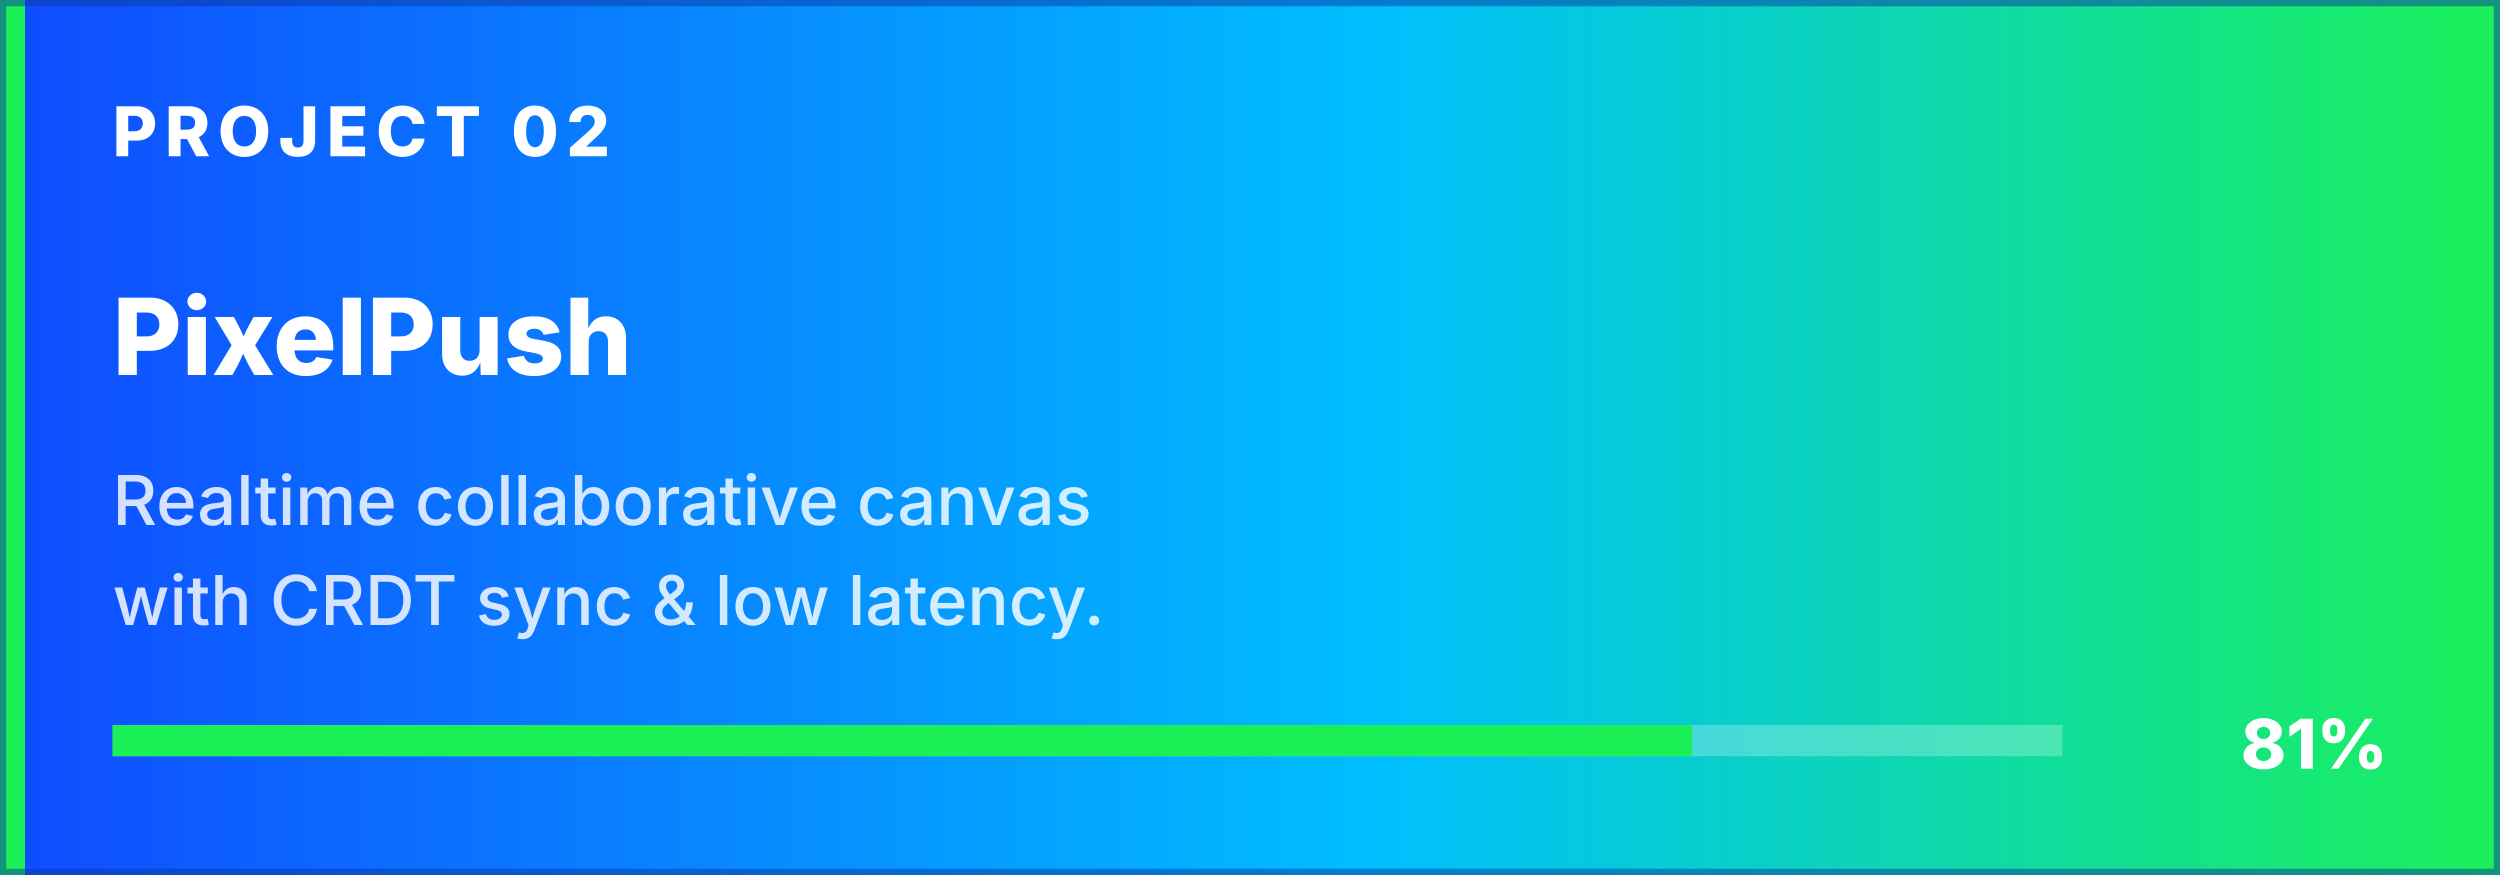
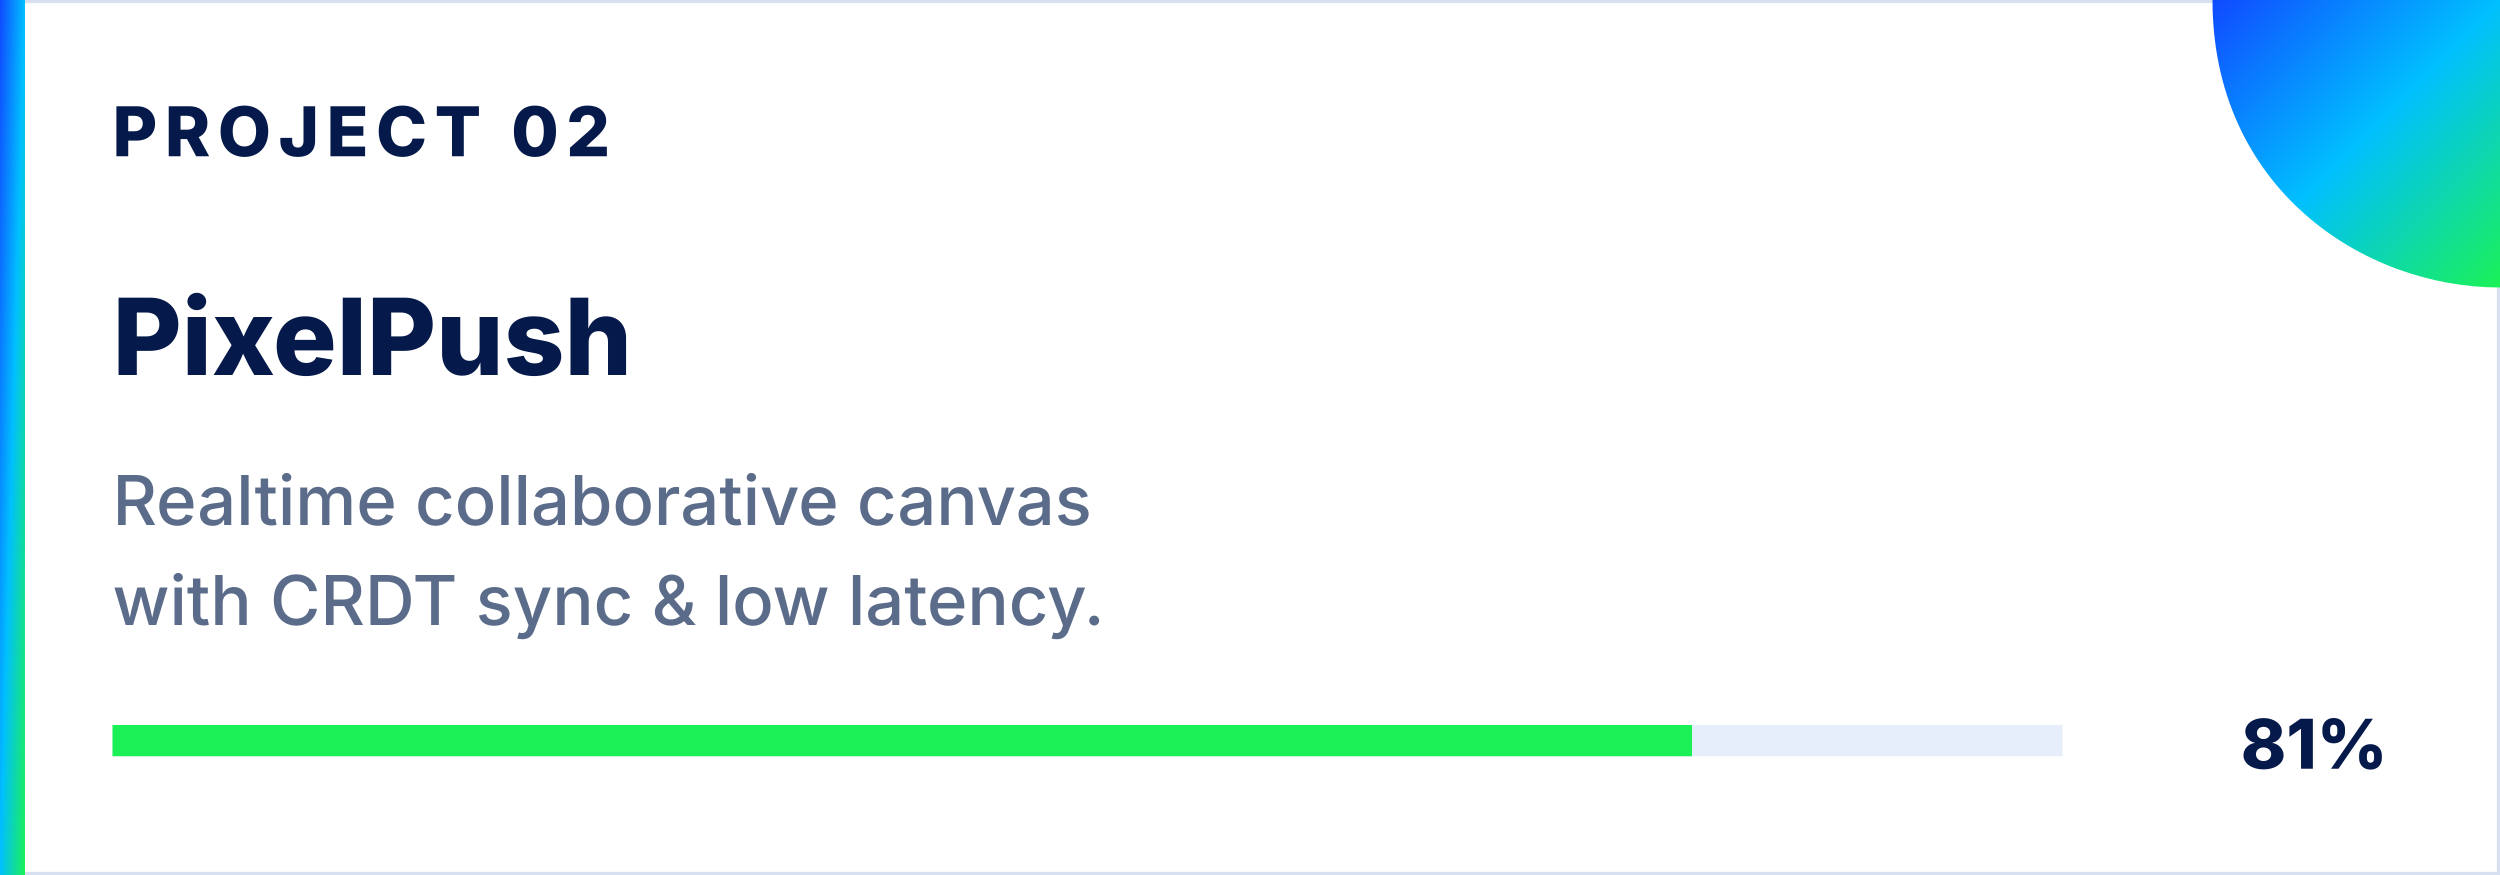
<svg xmlns="http://www.w3.org/2000/svg" width="400" height="140" viewBox="0 0 400 140" role="img">
  <defs>
-     <linearGradient id="bg" x1="0" y1="0" x2="1" y2="0">
+     <linearGradient id="bg" x1="0" y1="0" x2="1" y2="1">
      <stop offset="0" stop-color="#104AFF" />
-       <stop offset="0.55" stop-color="#00BFFF" />
+       <stop offset="0.5" stop-color="#00BFFF" />
      <stop offset="1" stop-color="#1BF157" />
    </linearGradient>
  </defs>
-   <rect x="0" y="0" width="400" height="140" fill="url(#bg)" />
-   <rect x="0" y="0" width="4" height="140" fill="#1BF157" />
-   <rect x="0.5" y="0.5" width="399" height="139" fill="none" stroke="#0B38A2" stroke-opacity="0.5" />
-   <text x="18" y="25" font-family="'Inter','Helvetica Neue','Segoe UI',system-ui,Arial,sans-serif" font-size="11" font-weight="800" letter-spacing="1.2" fill="#FFFFFF">PROJECT 02</text>
-   <text x="18" y="60" font-family="'Inter','Helvetica Neue','Segoe UI',system-ui,Arial,sans-serif" font-size="17" font-weight="800" fill="#FFFFFF">PixelPush</text>
-   <text x="18" y="84" font-family="'Inter','Helvetica Neue','Segoe UI',system-ui,Arial,sans-serif" font-size="11" font-weight="500" fill="#FFFFFF" fill-opacity="0.82">Realtime collaborative canvas</text>
-   <text x="18" y="100" font-family="'Inter','Helvetica Neue','Segoe UI',system-ui,Arial,sans-serif" font-size="11" font-weight="500" fill="#FFFFFF" fill-opacity="0.82">with CRDT sync &amp; low latency.</text>
-   <rect x="18" y="116" width="312" height="5" fill="#FFFFFF" fill-opacity="0.25" />
+   <rect x="0" y="0" width="400" height="140" fill="#ffffff" stroke="#d6e0f0" />
+   <rect x="0" y="0" width="4" height="140" fill="url(#bg)" />
+   <path d="M400 0 L400 46 C 378 46 354 30 354 0 Z" fill="url(#bg)" />
+   <text x="18" y="25" font-family="'Inter','Helvetica Neue','Segoe UI',system-ui,Arial,sans-serif" font-size="11" font-weight="800" letter-spacing="1.2" fill="#051A4A">PROJECT 02</text>
+   <text x="18" y="60" font-family="'Inter','Helvetica Neue','Segoe UI',system-ui,Arial,sans-serif" font-size="17" font-weight="800" fill="#051A4A">PixelPush</text>
+   <text x="18" y="84" font-family="'Inter','Helvetica Neue','Segoe UI',system-ui,Arial,sans-serif" font-size="11" font-weight="500" fill="#5b6b8a">Realtime collaborative canvas</text>
+   <text x="18" y="100" font-family="'Inter','Helvetica Neue','Segoe UI',system-ui,Arial,sans-serif" font-size="11" font-weight="500" fill="#5b6b8a">with CRDT sync &amp; low latency.</text>
+   <rect x="18" y="116" width="312" height="5" fill="#e6eefb" />
  <rect x="18" y="116" width="252.72" height="5" fill="#1BF157" />
-   <text x="382" y="123" font-family="'Inter','Helvetica Neue','Segoe UI',system-ui,Arial,sans-serif" font-size="11" font-weight="800" fill="#FFFFFF" text-anchor="end">81%</text>
+   <text x="382" y="123" font-family="'Inter','Helvetica Neue','Segoe UI',system-ui,Arial,sans-serif" font-size="11" font-weight="800" fill="#051A4A" text-anchor="end">81%</text>
</svg>
